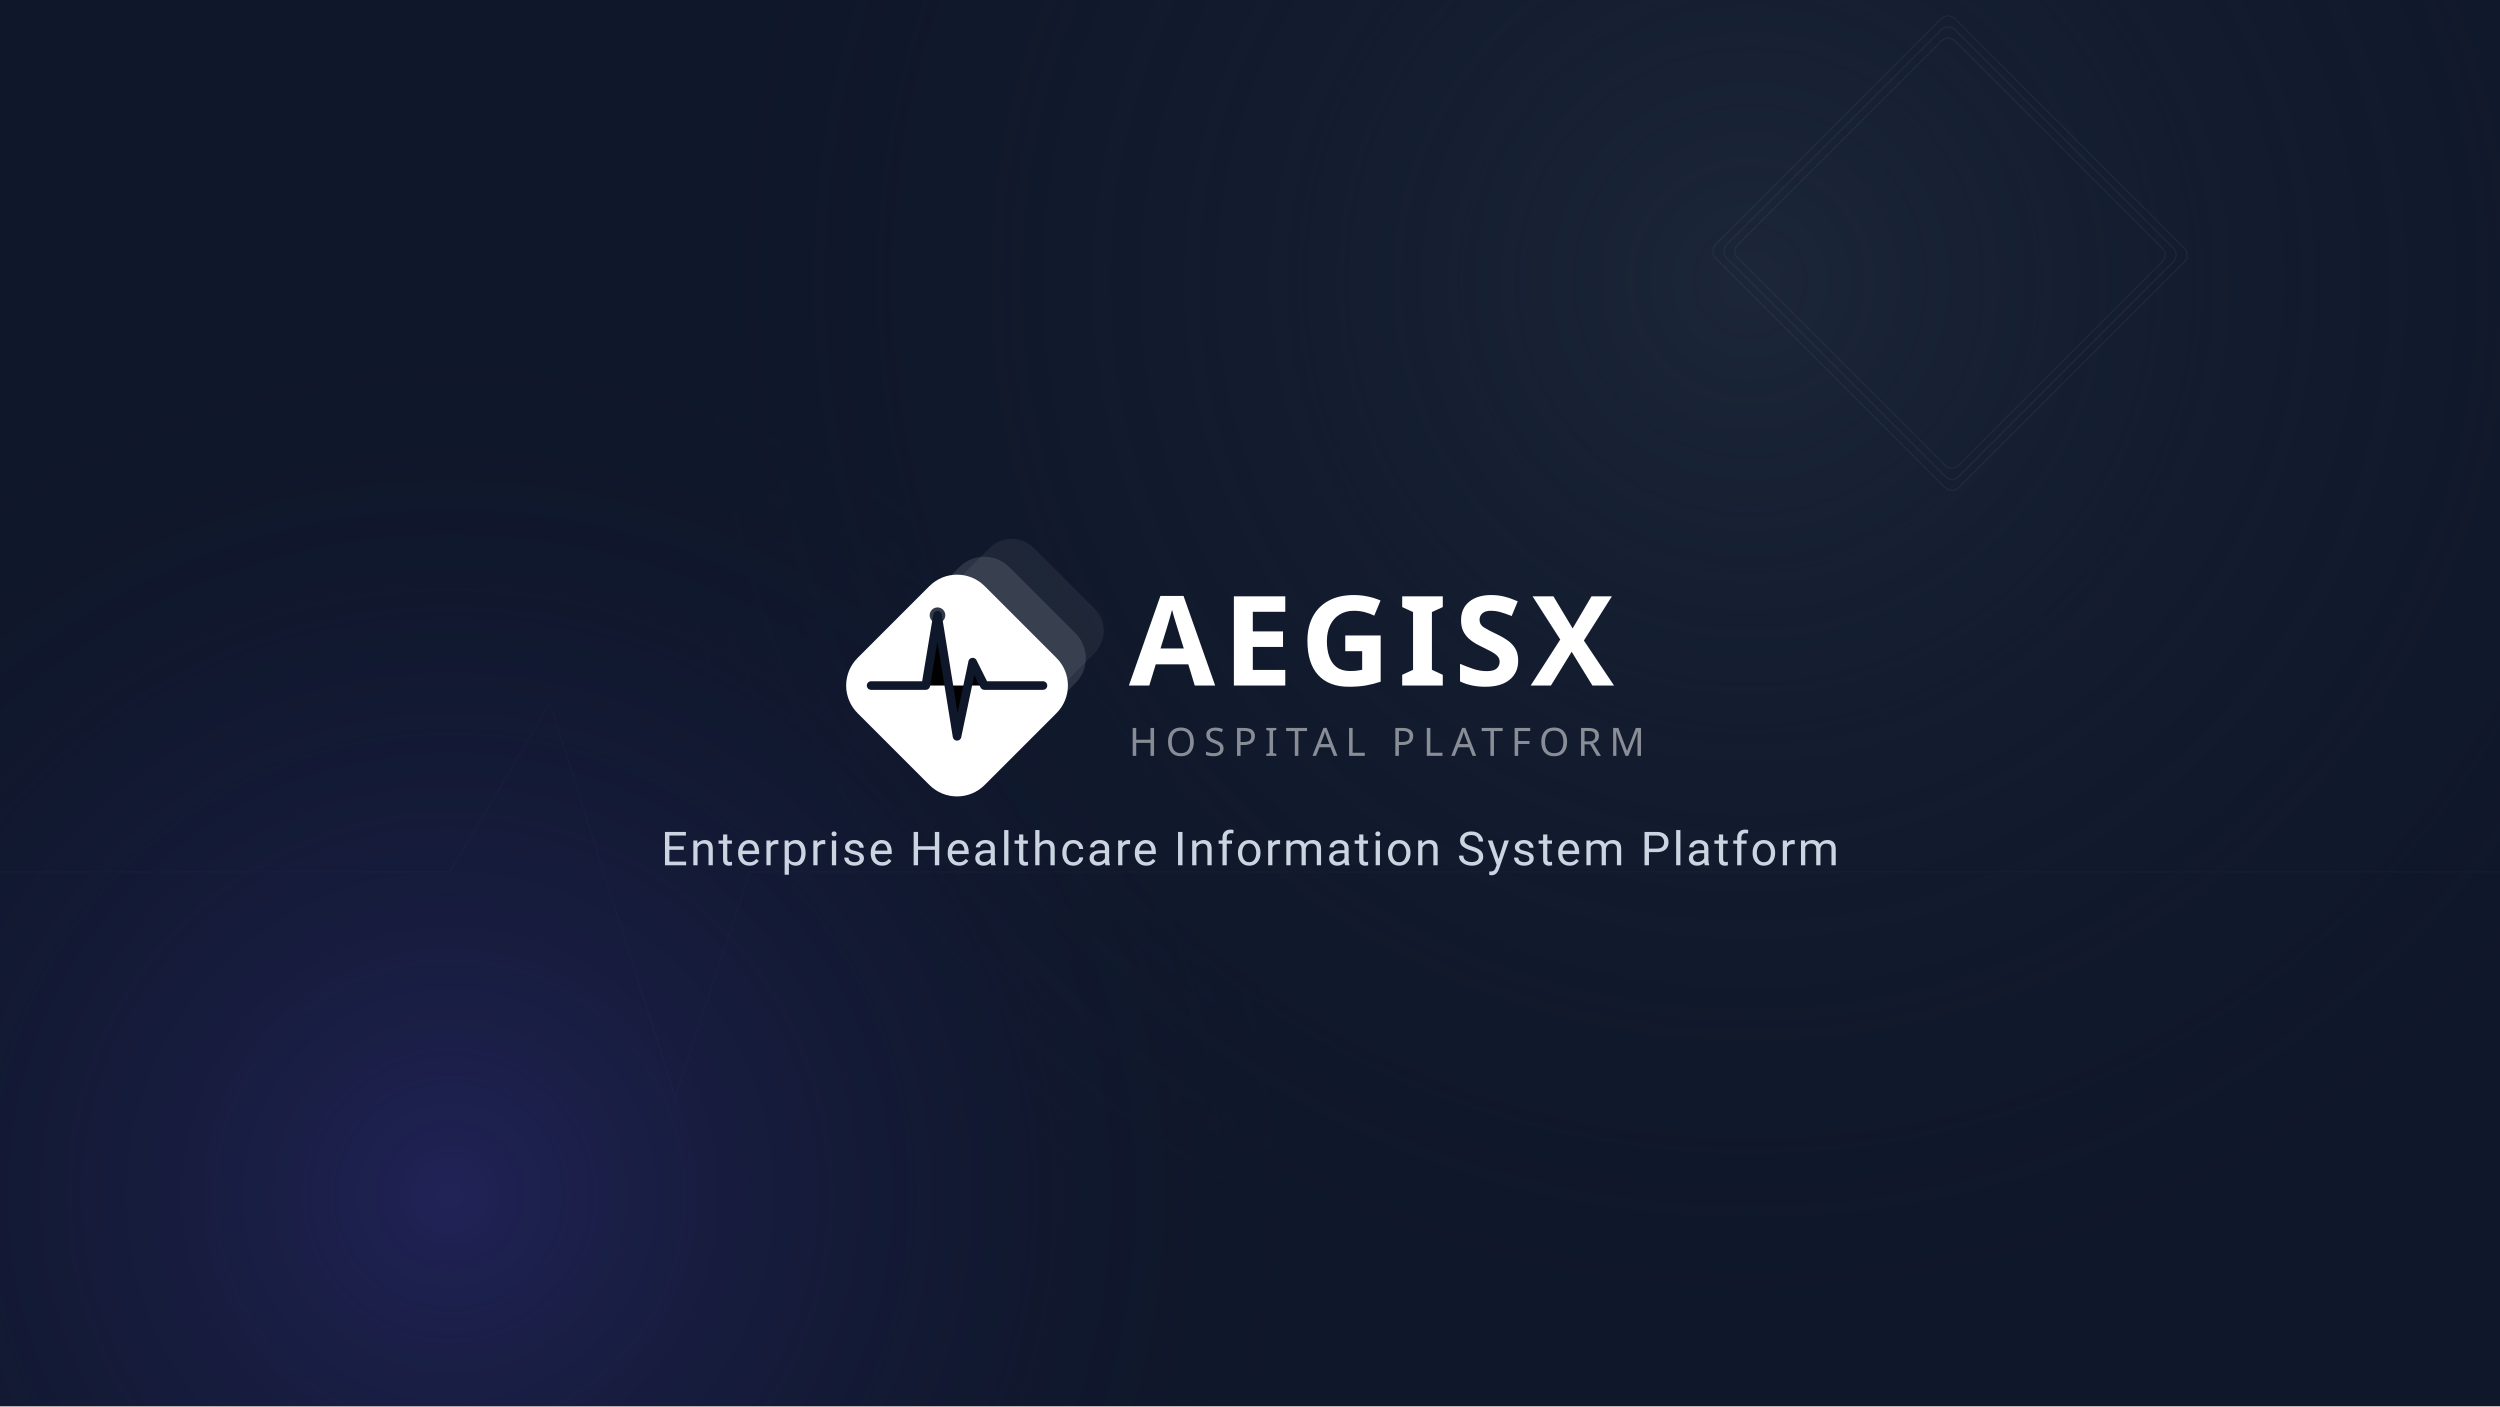
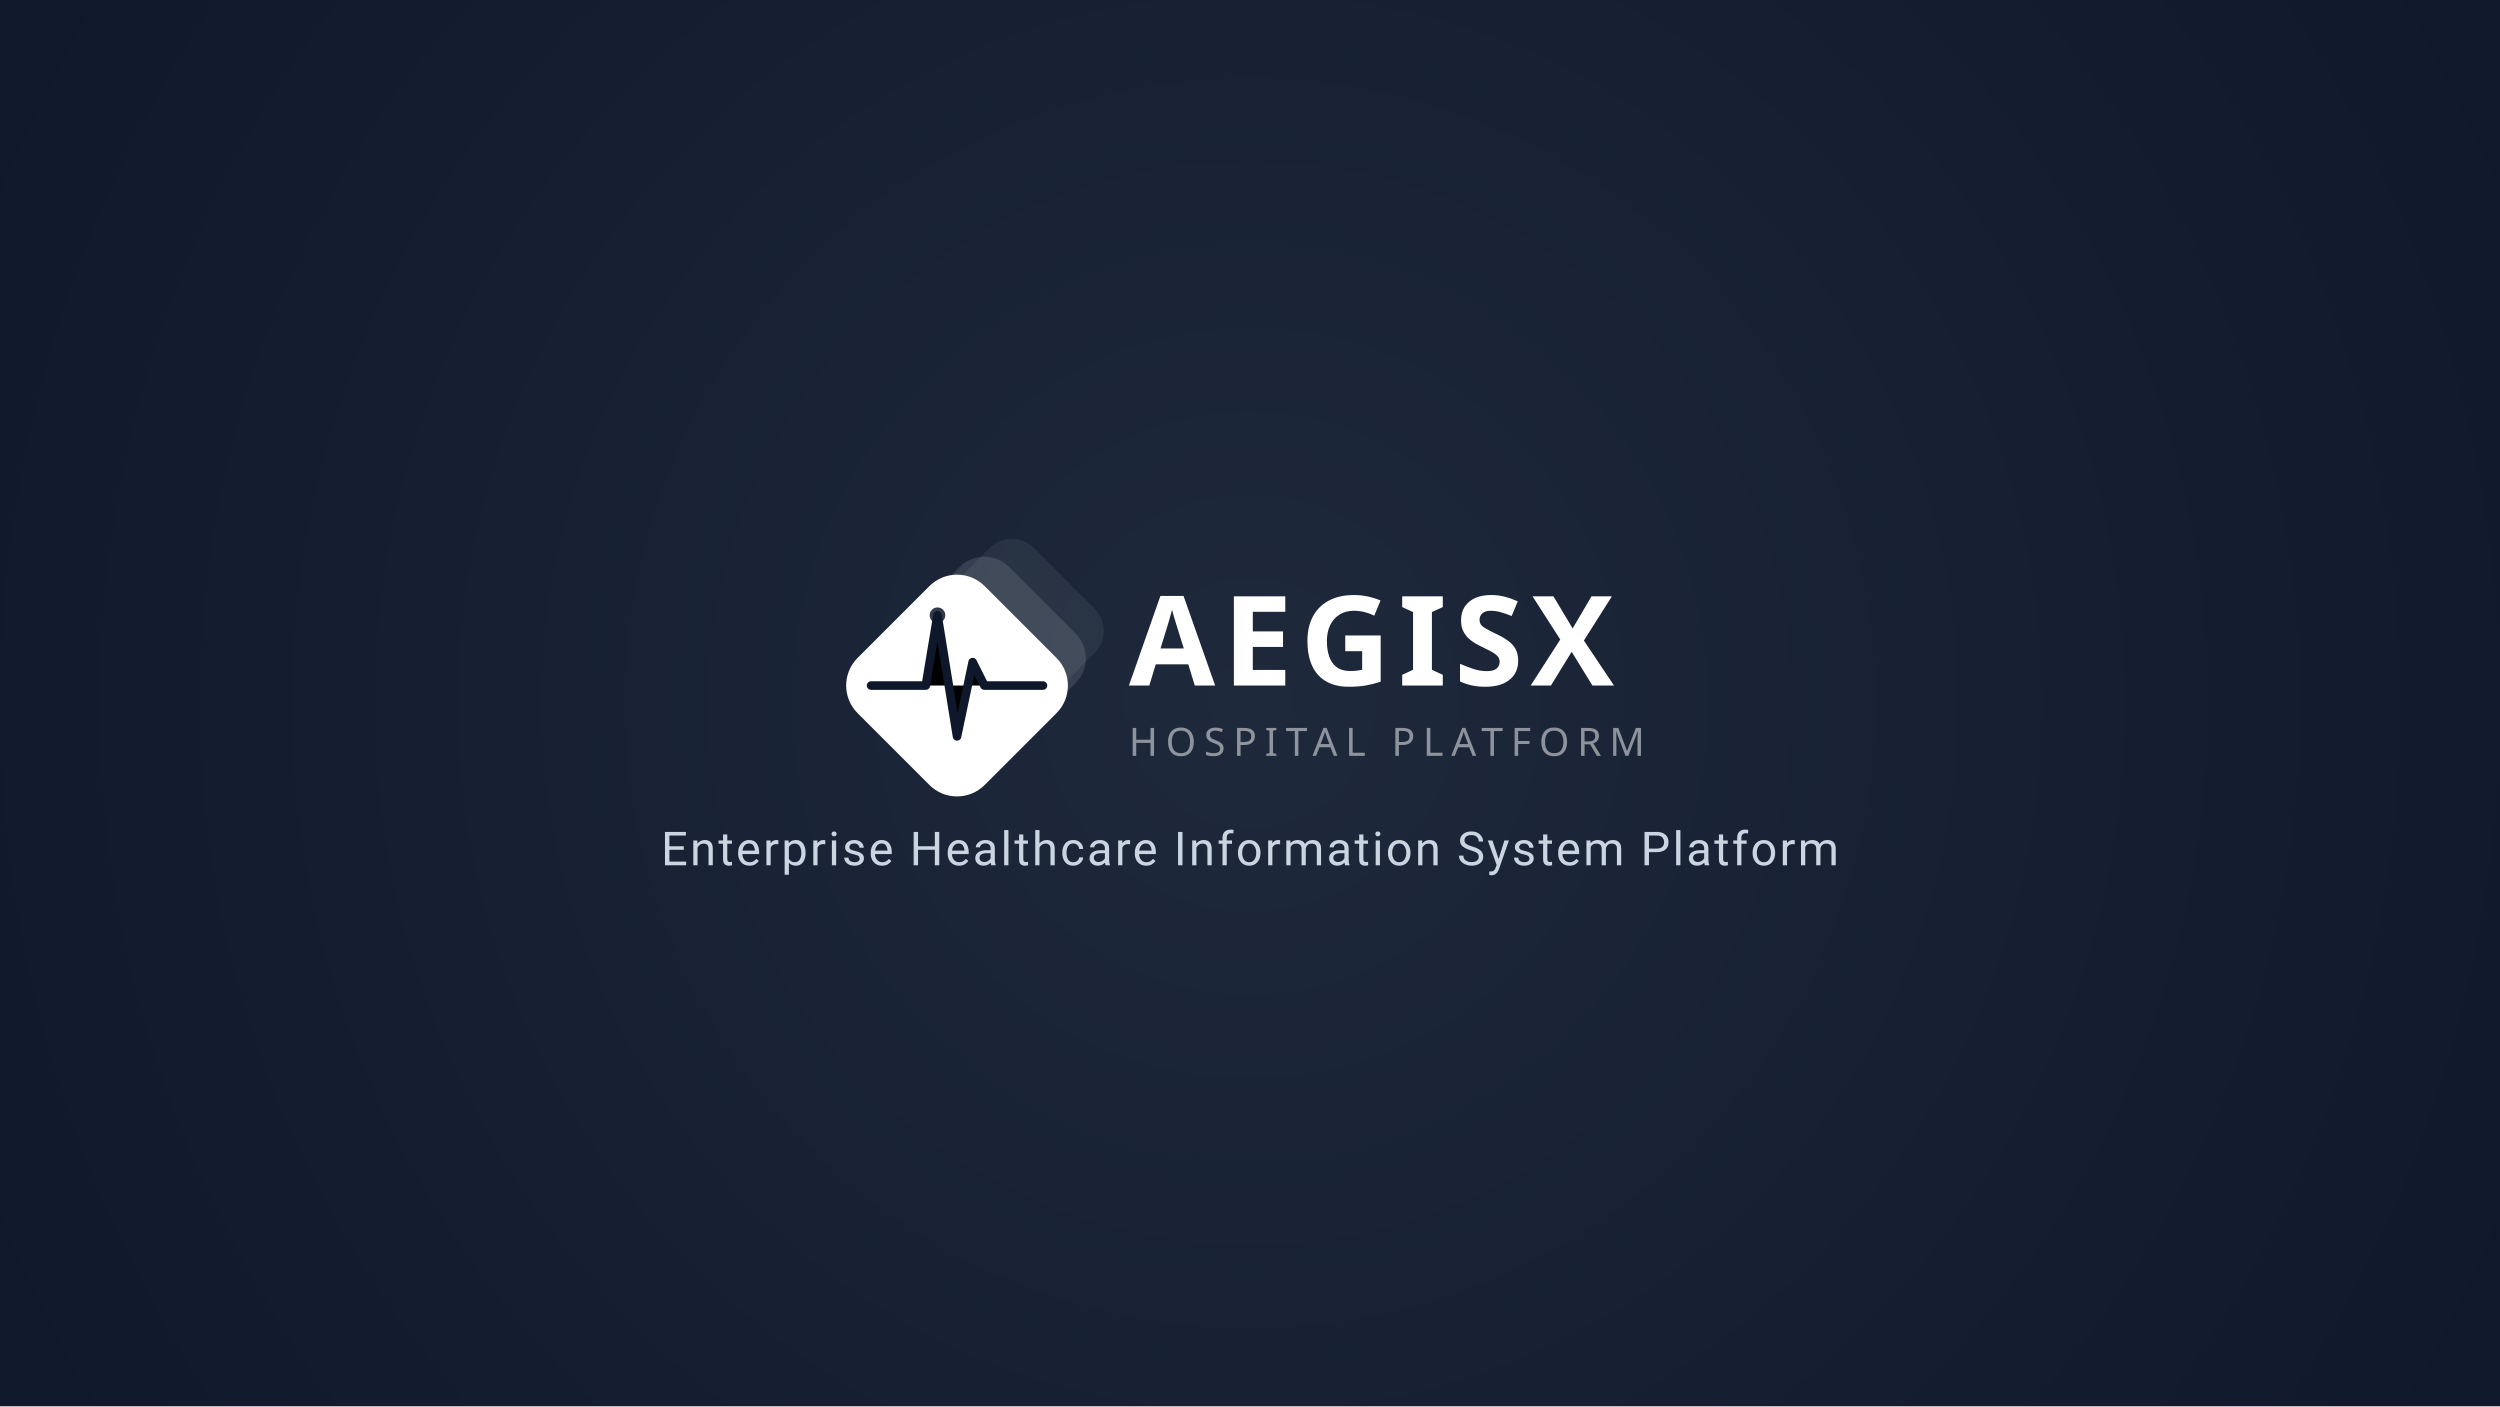
<svg xmlns="http://www.w3.org/2000/svg" width="2560" height="1440" viewBox="0 0 2560 1440">
  <defs>
-     <radialGradient id="g1" cx="1792" cy="288" r="1152" gradientUnits="userSpaceOnUse">
-       <stop offset="0" stop-color="#1e293b" stop-opacity=".85" />
-       <stop offset="1" stop-color="#0f172a" stop-opacity="0" />
-     </radialGradient>
-     <radialGradient id="g2" cx="460.8" cy="1224" r="896" gradientUnits="userSpaceOnUse">
-       <stop offset="0" stop-color="#312e81" stop-opacity=".5" />
-       <stop offset="1" stop-color="#0f172a" stop-opacity="0" />
+     <radialGradient id="bg-glow" cx="1280" cy="720" r="1536" gradientUnits="userSpaceOnUse">
+       <stop offset="0" stop-color="#1e293b" />
+       <stop offset="1" stop-color="#0f172a" />
    </radialGradient>
  </defs>
-   <rect width="2560" height="1440" fill="#0f172a" />
-   <rect width="2560" height="1440" fill="url(#g1)" />
-   <rect width="2560" height="1440" fill="url(#g2)" />
-   <g opacity=".06" stroke="#fff" stroke-width="1" fill="none">
-     <rect x="1837.056" y="101.952" width="319.488" height="314.496" rx="9.36" transform="rotate(45 1996.8 259.2)" />
-     <rect x="1828.864" y="93.888" width="335.872" height="330.624" rx="9.84" transform="rotate(45 1996.8 259.2)" />
-     <rect x="1820.672" y="85.824" width="352.256" height="346.752" rx="10.32" transform="rotate(45 1996.8 259.2)" />
-   </g>
-   <g opacity=".04" stroke="#6366f1" stroke-width="1.2" fill="none">
-     <path d="M0 892.8 L460.8 892.8 L563.2 720 L691.2 1123.2 L768 892.8 L2560 892.8" />
-   </g>
+   <rect width="2560" height="1440" fill="url(#bg-glow)" />
  <g transform="translate(840 530) scale(4)" font-family="-apple-system, 'Segoe UI', Roboto, sans-serif">
    <rect width="38" height="38" x="-19" y="-19" fill="#fff" opacity=".06" rx="8" transform="rotate(45 -10.506 73.648)" />
    <rect width="42" height="42" x="-21" y="-21" fill="#fff" opacity=".12" rx="9" transform="rotate(45 -22.456 68.698)" />
    <rect width="46" height="46" x="-23" y="-23" fill="#fff" rx="10" transform="rotate(45 -34.406 63.749)" />
    <path stroke="#0f172a" stroke-linecap="round" stroke-linejoin="round" stroke-width="2.2" d="M13 43h14l3-18 5 31 4-19 3 6h15" />
    <circle cx="30" cy="25" r="2" fill="#0f172a" opacity=".85" />
    <text x="79" y="43" fill="#fff" font-family="'IBM Plex Sans', sans-serif" font-size="32" font-weight="700" letter-spacing=".06em">AEGISX</text>
    <text x="79" y="61" fill="#fff" font-family="'IBM Plex Sans', sans-serif" font-size="10" font-weight="400" letter-spacing=".2em" opacity=".5">HOSPITAL PLATFORM</text>
  </g>
  <text x="1280" y="886" fill="#cbd5e1" font-family="-apple-system, 'Segoe UI', Roboto, sans-serif" font-size="48" font-weight="400" text-anchor="middle" letter-spacing=".05em">Enterprise Healthcare Information System Platform</text>
</svg>
